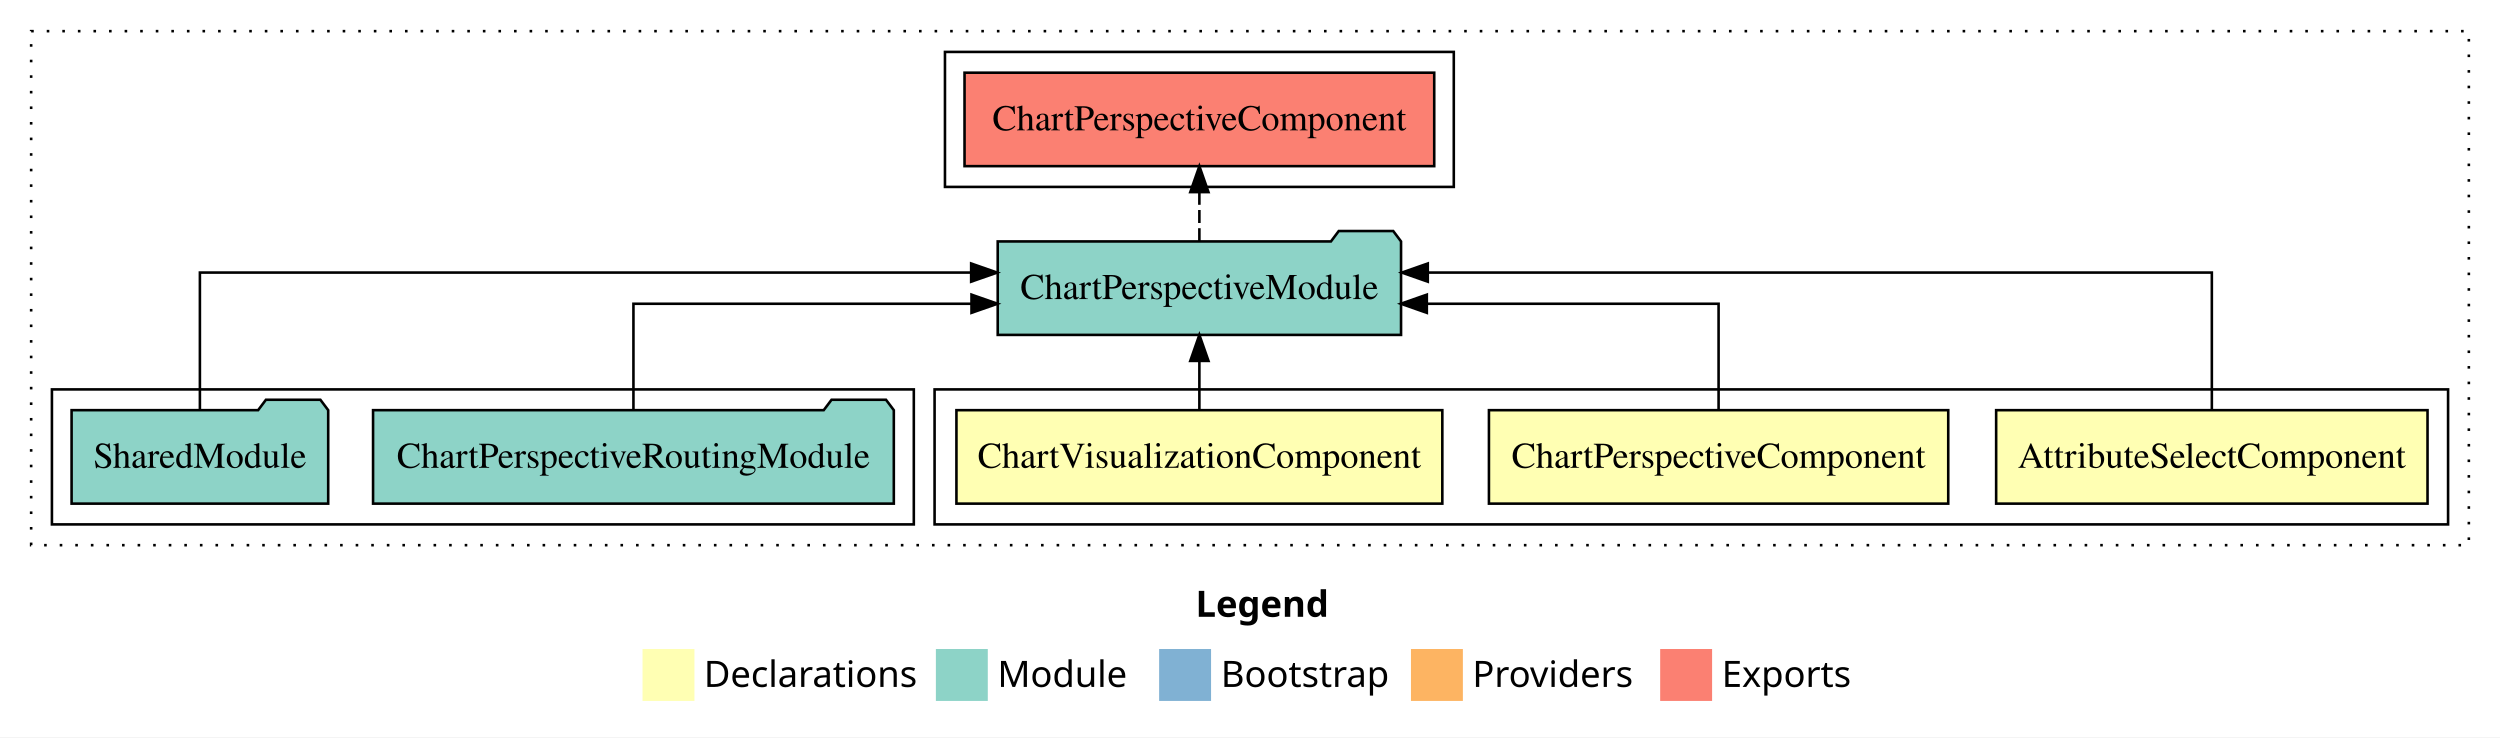
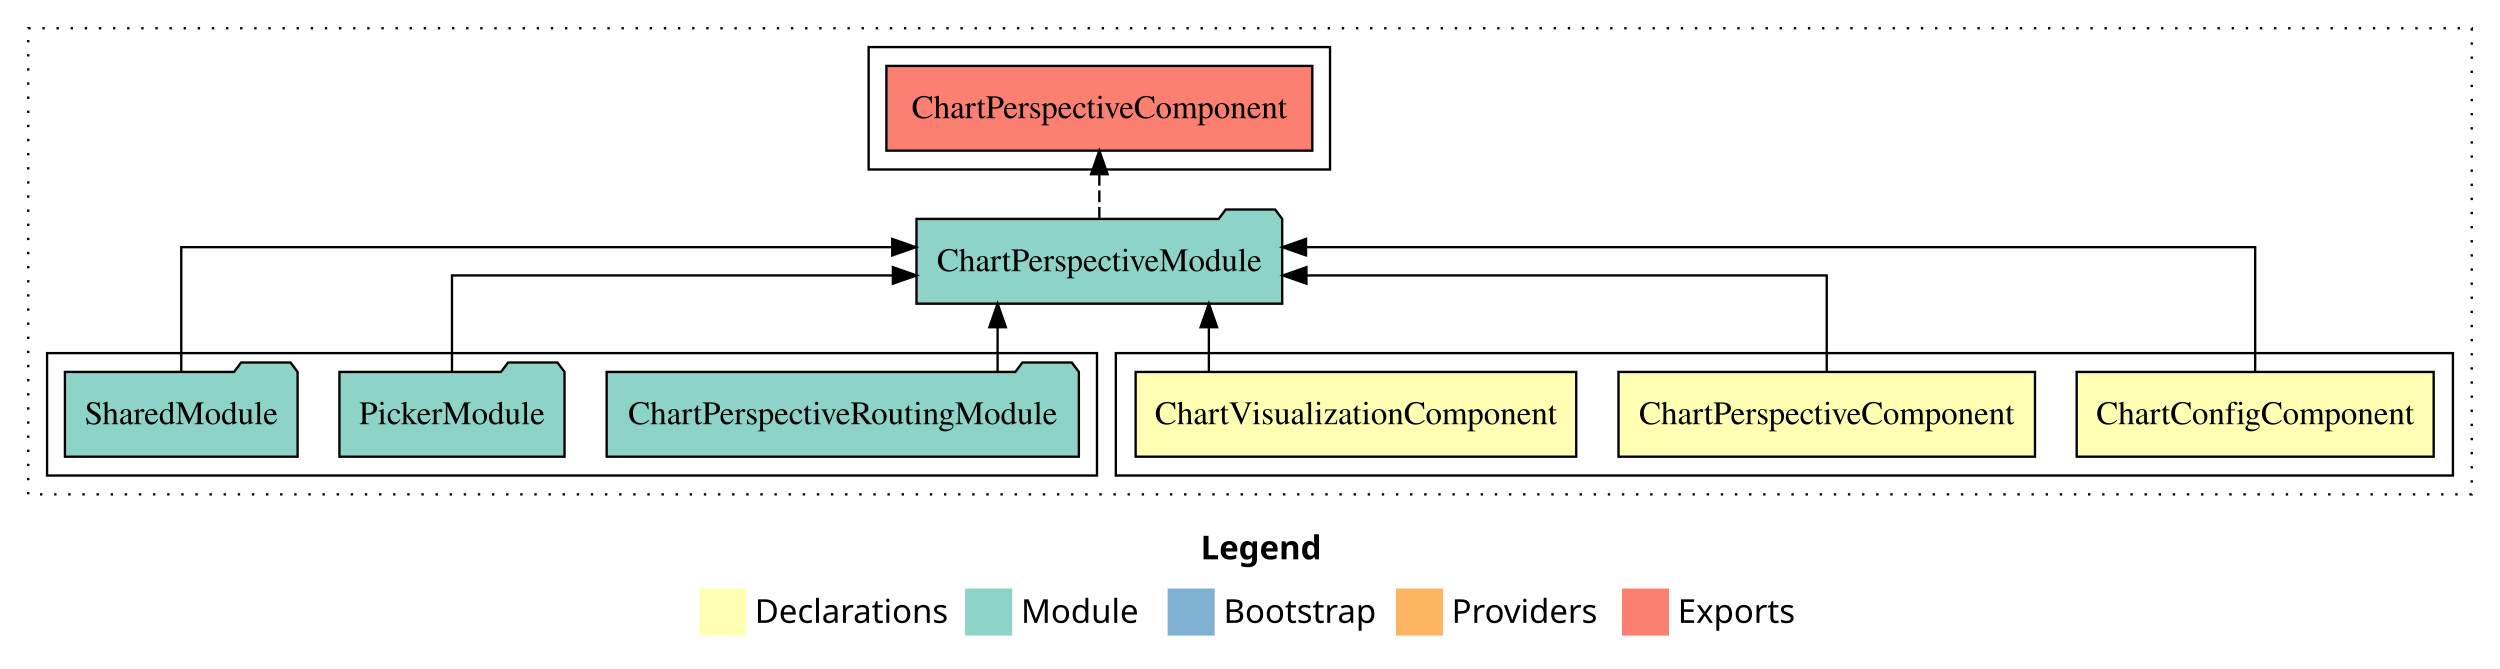
- <svg xmlns="http://www.w3.org/2000/svg" width="963pt" height="284pt" viewBox="0.00 0.00 963.00 284.00">
+ <svg xmlns="http://www.w3.org/2000/svg" width="1062pt" height="284pt" viewBox="0.00 0.00 1062.00 284.00">
  <g id="graph0" class="graph" transform="scale(1 1) rotate(0) translate(4 280)">
-     <polygon fill="#ffffff" stroke="transparent" points="-4,4 -4,-280 959,-280 959,4 -4,4" />
-     <text text-anchor="start" x="456.509" y="-42.4" font-family="sans-serif" font-weight="bold" font-size="14.00" fill="#000000">Legend</text>
-     <polygon fill="#ffffb3" stroke="transparent" points="243.5,-10 243.5,-30 263.5,-30 263.5,-10 243.5,-10" />
-     <text text-anchor="start" x="267.129" y="-15.4" font-family="sans-serif" font-size="14.00" fill="#000000">  Declarations</text>
-     <polygon fill="#8dd3c7" stroke="transparent" points="356.5,-10 356.5,-30 376.5,-30 376.5,-10 356.5,-10" />
-     <text text-anchor="start" x="380.225" y="-15.4" font-family="sans-serif" font-size="14.00" fill="#000000">  Module</text>
-     <polygon fill="#80b1d3" stroke="transparent" points="442.5,-10 442.5,-30 462.5,-30 462.5,-10 442.5,-10" />
-     <text text-anchor="start" x="466.281" y="-15.4" font-family="sans-serif" font-size="14.00" fill="#000000">  Bootstrap</text>
-     <polygon fill="#fdb462" stroke="transparent" points="539.5,-10 539.5,-30 559.5,-30 559.5,-10 539.5,-10" />
-     <text text-anchor="start" x="563.173" y="-15.4" font-family="sans-serif" font-size="14.00" fill="#000000">  Providers</text>
-     <polygon fill="#fb8072" stroke="transparent" points="635.5,-10 635.5,-30 655.5,-30 655.5,-10 635.5,-10" />
-     <text text-anchor="start" x="659.226" y="-15.4" font-family="sans-serif" font-size="14.00" fill="#000000">  Exports</text>
+     <polygon fill="#ffffff" stroke="transparent" points="-4,4 -4,-280 1058,-280 1058,4 -4,4" />
+     <text text-anchor="start" x="506.009" y="-42.4" font-family="sans-serif" font-weight="bold" font-size="14.00" fill="#000000">Legend</text>
+     <polygon fill="#ffffb3" stroke="transparent" points="293,-10 293,-30 313,-30 313,-10 293,-10" />
+     <text text-anchor="start" x="316.629" y="-15.4" font-family="sans-serif" font-size="14.00" fill="#000000">  Declarations</text>
+     <polygon fill="#8dd3c7" stroke="transparent" points="406,-10 406,-30 426,-30 426,-10 406,-10" />
+     <text text-anchor="start" x="429.725" y="-15.4" font-family="sans-serif" font-size="14.00" fill="#000000">  Module</text>
+     <polygon fill="#80b1d3" stroke="transparent" points="492,-10 492,-30 512,-30 512,-10 492,-10" />
+     <text text-anchor="start" x="515.781" y="-15.4" font-family="sans-serif" font-size="14.00" fill="#000000">  Bootstrap</text>
+     <polygon fill="#fdb462" stroke="transparent" points="589,-10 589,-30 609,-30 609,-10 589,-10" />
+     <text text-anchor="start" x="612.673" y="-15.4" font-family="sans-serif" font-size="14.00" fill="#000000">  Providers</text>
+     <polygon fill="#fb8072" stroke="transparent" points="685,-10 685,-30 705,-30 705,-10 685,-10" />
+     <text text-anchor="start" x="708.726" y="-15.4" font-family="sans-serif" font-size="14.00" fill="#000000">  Exports</text>
    <g id="clust1" class="cluster">
-       <polygon fill="none" stroke="#000000" stroke-dasharray="1,5" points="8,-70 8,-268 947,-268 947,-70 8,-70" />
+       <polygon fill="none" stroke="#000000" stroke-dasharray="1,5" points="8,-70 8,-268 1046,-268 1046,-70 8,-70" />
    </g>
    <g id="clust2" class="cluster">
-       <polygon fill="none" stroke="#000000" points="356,-78 356,-130 939,-130 939,-78 356,-78" />
+       <polygon fill="none" stroke="#000000" points="470,-78 470,-130 1038,-130 1038,-78 470,-78" />
    </g>
    <g id="clust6" class="cluster">
-       <polygon fill="none" stroke="#000000" points="16,-78 16,-130 348,-130 348,-78 16,-78" />
+       <polygon fill="none" stroke="#000000" points="16,-78 16,-130 462,-130 462,-78 16,-78" />
    </g>
    <g id="clust7" class="cluster">
-       <polygon fill="none" stroke="#000000" points="360,-208 360,-260 556,-260 556,-208 360,-208" />
+       <polygon fill="none" stroke="#000000" points="365,-208 365,-260 561,-260 561,-208 365,-208" />
    </g>
    <g id="node1" class="node">
-       <polygon fill="#ffffb3" stroke="#000000" points="931.084,-122 764.916,-122 764.916,-86 931.084,-86 931.084,-122" />
-       <text text-anchor="middle" x="848" y="-99.8" font-family="Times,serif" font-size="14.00" fill="#000000">AttributeSelectComponent</text>
+       <polygon fill="#ffffb3" stroke="#000000" points="1029.823,-122 878.177,-122 878.177,-86 1029.823,-86 1029.823,-122" />
+       <text text-anchor="middle" x="954" y="-99.8" font-family="Times,serif" font-size="14.00" fill="#000000">ChartConfigComponent</text>
    </g>
    <g id="node4" class="node">
-       <polygon fill="#8dd3c7" stroke="#000000" points="535.68,-187 532.68,-191 511.68,-191 508.68,-187 380.32,-187 380.32,-151 535.68,-151 535.68,-187" />
-       <text text-anchor="middle" x="458" y="-164.8" font-family="Times,serif" font-size="14.00" fill="#000000">ChartPerspectiveModule</text>
+       <polygon fill="#8dd3c7" stroke="#000000" points="540.68,-187 537.68,-191 516.68,-191 513.68,-187 385.32,-187 385.32,-151 540.68,-151 540.68,-187" />
+       <text text-anchor="middle" x="463" y="-164.8" font-family="Times,serif" font-size="14.00" fill="#000000">ChartPerspectiveModule</text>
    </g>
    <g id="edge1" class="edge">
-       <path fill="none" stroke="#000000" d="M848,-122.284C848,-143.321 848,-175 848,-175 848,-175 545.985,-175 545.985,-175" />
-       <polygon fill="#000000" stroke="#000000" points="545.985,-171.5 535.985,-175 545.985,-178.5 545.985,-171.5" />
+       <path fill="none" stroke="#000000" d="M954,-122.284C954,-143.321 954,-175 954,-175 954,-175 550.8,-175 550.8,-175" />
+       <polygon fill="#000000" stroke="#000000" points="550.8,-171.5 540.8,-175 550.8,-178.5 550.8,-171.5" />
    </g>
    <g id="node2" class="node">
-       <polygon fill="#ffffb3" stroke="#000000" points="746.462,-122 569.538,-122 569.538,-86 746.462,-86 746.462,-122" />
-       <text text-anchor="middle" x="658" y="-99.8" font-family="Times,serif" font-size="14.00" fill="#000000">ChartPerspectiveComponent</text>
+       <polygon fill="#ffffb3" stroke="#000000" points="860.462,-122 683.538,-122 683.538,-86 860.462,-86 860.462,-122" />
+       <text text-anchor="middle" x="772" y="-99.8" font-family="Times,serif" font-size="14.00" fill="#000000">ChartPerspectiveComponent</text>
    </g>
    <g id="edge2" class="edge">
-       <path fill="none" stroke="#000000" d="M658,-122.022C658,-139.373 658,-163 658,-163 658,-163 545.611,-163 545.611,-163" />
-       <polygon fill="#000000" stroke="#000000" points="545.611,-159.5 535.611,-163 545.611,-166.5 545.611,-159.5" />
+       <path fill="none" stroke="#000000" d="M772,-122.022C772,-139.373 772,-163 772,-163 772,-163 550.974,-163 550.974,-163" />
+       <polygon fill="#000000" stroke="#000000" points="550.974,-159.5 540.974,-163 550.974,-166.5 550.974,-159.5" />
    </g>
    <g id="node3" class="node">
-       <polygon fill="#ffffb3" stroke="#000000" points="551.583,-122 364.417,-122 364.417,-86 551.583,-86 551.583,-122" />
-       <text text-anchor="middle" x="458" y="-99.8" font-family="Times,serif" font-size="14.00" fill="#000000">ChartVisualizationComponent</text>
+       <polygon fill="#ffffb3" stroke="#000000" points="665.583,-122 478.417,-122 478.417,-86 665.583,-86 665.583,-122" />
+       <text text-anchor="middle" x="572" y="-99.8" font-family="Times,serif" font-size="14.00" fill="#000000">ChartVisualizationComponent</text>
    </g>
    <g id="edge3" class="edge">
-       <path fill="none" stroke="#000000" d="M458,-122.106C458,-122.106 458,-140.991 458,-140.991" />
-       <polygon fill="#000000" stroke="#000000" points="454.5,-140.991 458,-150.991 461.5,-140.991 454.5,-140.991" />
+       <path fill="none" stroke="#000000" d="M509.524,-122.106C509.524,-122.106 509.524,-140.991 509.524,-140.991" />
+       <polygon fill="#000000" stroke="#000000" points="506.024,-140.991 509.524,-150.991 513.024,-140.991 506.024,-140.991" />
+     </g>
+     <g id="node8" class="node">
+       <polygon fill="#fb8072" stroke="#000000" points="553.463,-252 372.537,-252 372.537,-216 553.463,-216 553.463,-252" />
+       <text text-anchor="middle" x="463" y="-229.8" font-family="Times,serif" font-size="14.00" fill="#000000">ChartPerspectiveComponent </text>
+     </g>
+     <g id="edge7" class="edge">
+       <path fill="none" stroke="#000000" stroke-dasharray="5,2" d="M463,-187.106C463,-187.106 463,-205.991 463,-205.991" />
+       <polygon fill="#000000" stroke="#000000" points="459.5,-205.991 463,-215.991 466.5,-205.991 459.5,-205.991" />
+     </g>
+     <g id="node5" class="node">
+       <polygon fill="#8dd3c7" stroke="#000000" points="454.298,-122 451.298,-126 430.298,-126 427.298,-122 253.702,-122 253.702,-86 454.298,-86 454.298,-122" />
+       <text text-anchor="middle" x="354" y="-99.8" font-family="Times,serif" font-size="14.00" fill="#000000">ChartPerspectiveRoutingModule</text>
+     </g>
+     <g id="edge4" class="edge">
+       <path fill="none" stroke="#000000" d="M419.779,-122.106C419.779,-122.106 419.779,-140.991 419.779,-140.991" />
+       <polygon fill="#000000" stroke="#000000" points="416.279,-140.991 419.779,-150.991 423.279,-140.991 416.279,-140.991" />
+     </g>
+     <g id="node6" class="node">
+       <polygon fill="#8dd3c7" stroke="#000000" points="235.813,-122 232.813,-126 211.813,-126 208.813,-122 140.187,-122 140.187,-86 235.813,-86 235.813,-122" />
+       <text text-anchor="middle" x="188" y="-99.8" font-family="Times,serif" font-size="14.00" fill="#000000">PickerModule</text>
+     </g>
+     <g id="edge5" class="edge">
+       <path fill="none" stroke="#000000" d="M188,-122.022C188,-139.373 188,-163 188,-163 188,-163 375.299,-163 375.299,-163" />
+       <polygon fill="#000000" stroke="#000000" points="375.299,-166.5 385.299,-163 375.299,-159.5 375.299,-166.5" />
    </g>
    <g id="node7" class="node">
-       <polygon fill="#fb8072" stroke="#000000" points="548.463,-252 367.537,-252 367.537,-216 548.463,-216 548.463,-252" />
-       <text text-anchor="middle" x="458" y="-229.8" font-family="Times,serif" font-size="14.00" fill="#000000">ChartPerspectiveComponent </text>
-     </g>
-     <g id="edge6" class="edge">
-       <path fill="none" stroke="#000000" stroke-dasharray="5,2" d="M458,-187.106C458,-187.106 458,-205.991 458,-205.991" />
-       <polygon fill="#000000" stroke="#000000" points="454.5,-205.991 458,-215.991 461.5,-205.991 454.5,-205.991" />
-     </g>
-     <g id="node5" class="node">
-       <polygon fill="#8dd3c7" stroke="#000000" points="340.298,-122 337.298,-126 316.298,-126 313.298,-122 139.702,-122 139.702,-86 340.298,-86 340.298,-122" />
-       <text text-anchor="middle" x="240" y="-99.8" font-family="Times,serif" font-size="14.00" fill="#000000">ChartPerspectiveRoutingModule</text>
-     </g>
-     <g id="edge4" class="edge">
-       <path fill="none" stroke="#000000" d="M240,-122.022C240,-139.373 240,-163 240,-163 240,-163 370.22,-163 370.22,-163" />
-       <polygon fill="#000000" stroke="#000000" points="370.22,-166.5 380.22,-163 370.22,-159.5 370.22,-166.5" />
-     </g>
-     <g id="node6" class="node">
      <polygon fill="#8dd3c7" stroke="#000000" points="122.423,-122 119.423,-126 98.423,-126 95.423,-122 23.577,-122 23.577,-86 122.423,-86 122.423,-122" />
      <text text-anchor="middle" x="73" y="-99.8" font-family="Times,serif" font-size="14.00" fill="#000000">SharedModule</text>
    </g>
-     <g id="edge5" class="edge">
-       <path fill="none" stroke="#000000" d="M73,-122.284C73,-143.321 73,-175 73,-175 73,-175 370.089,-175 370.089,-175" />
-       <polygon fill="#000000" stroke="#000000" points="370.089,-178.5 380.089,-175 370.089,-171.5 370.089,-178.5" />
+     <g id="edge6" class="edge">
+       <path fill="none" stroke="#000000" d="M73,-122.284C73,-143.321 73,-175 73,-175 73,-175 375.015,-175 375.015,-175" />
+       <polygon fill="#000000" stroke="#000000" points="375.015,-178.5 385.015,-175 375.015,-171.5 375.015,-178.5" />
    </g>
  </g>
</svg>
